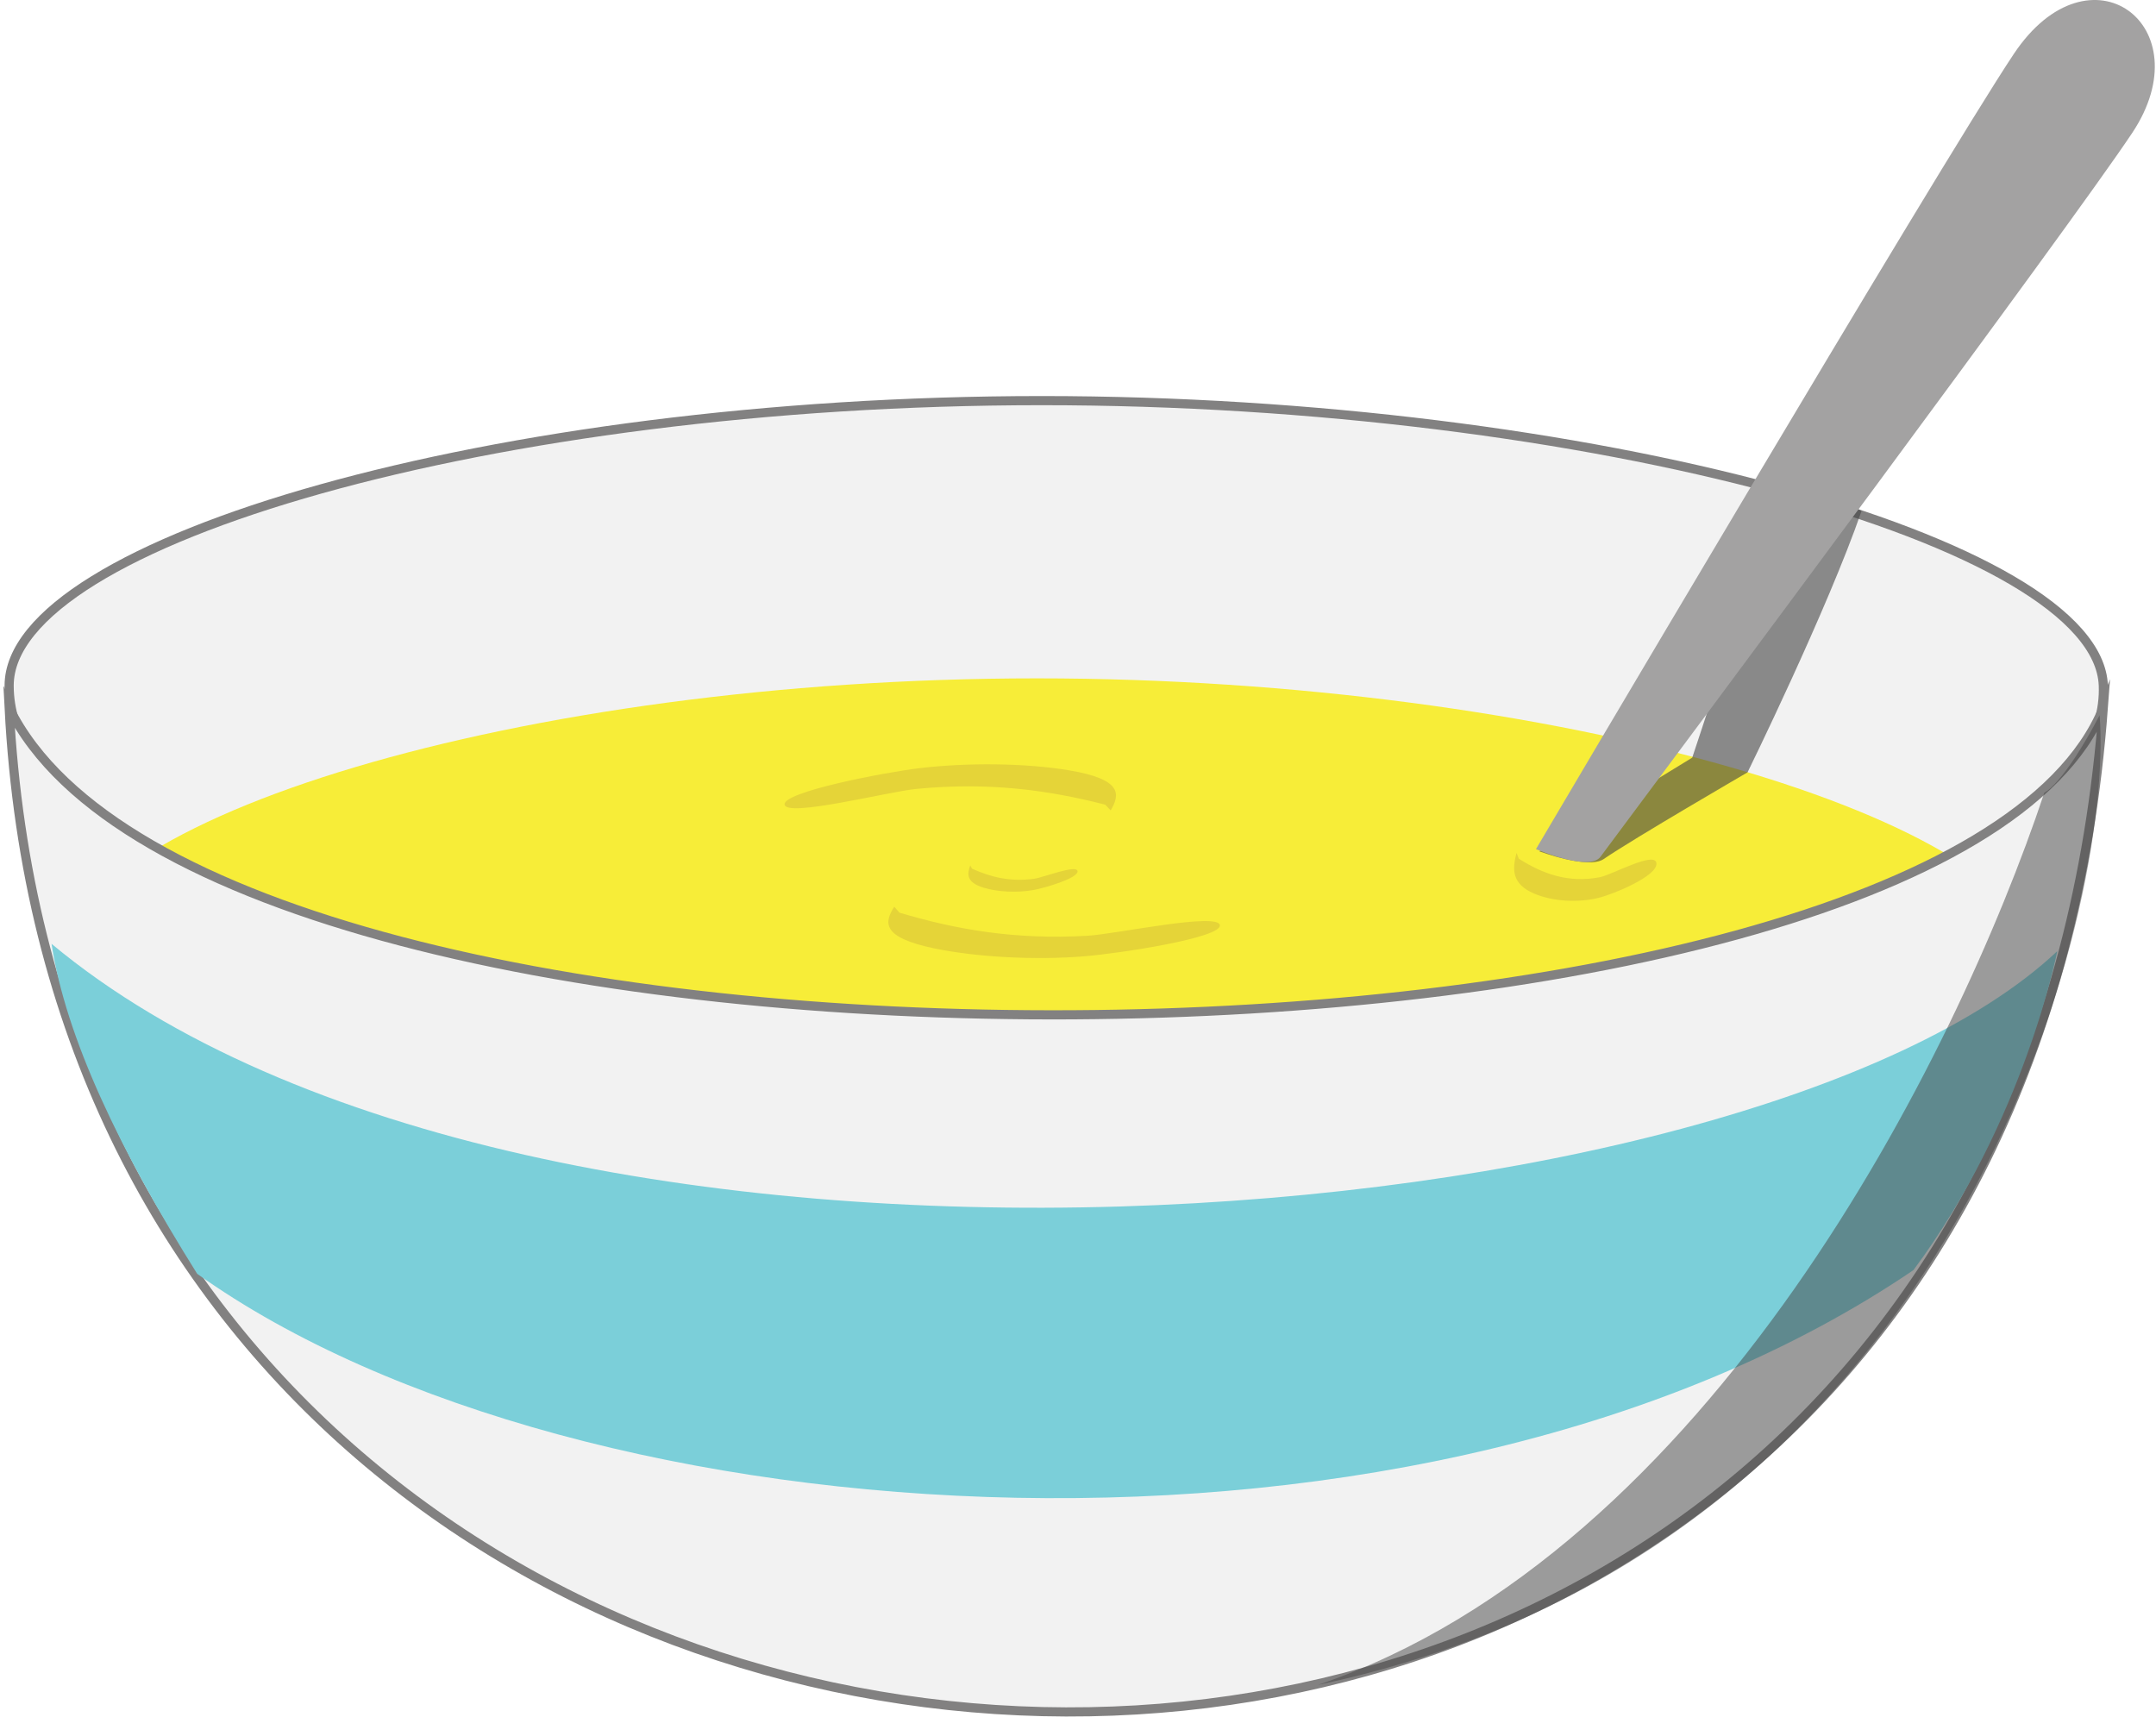
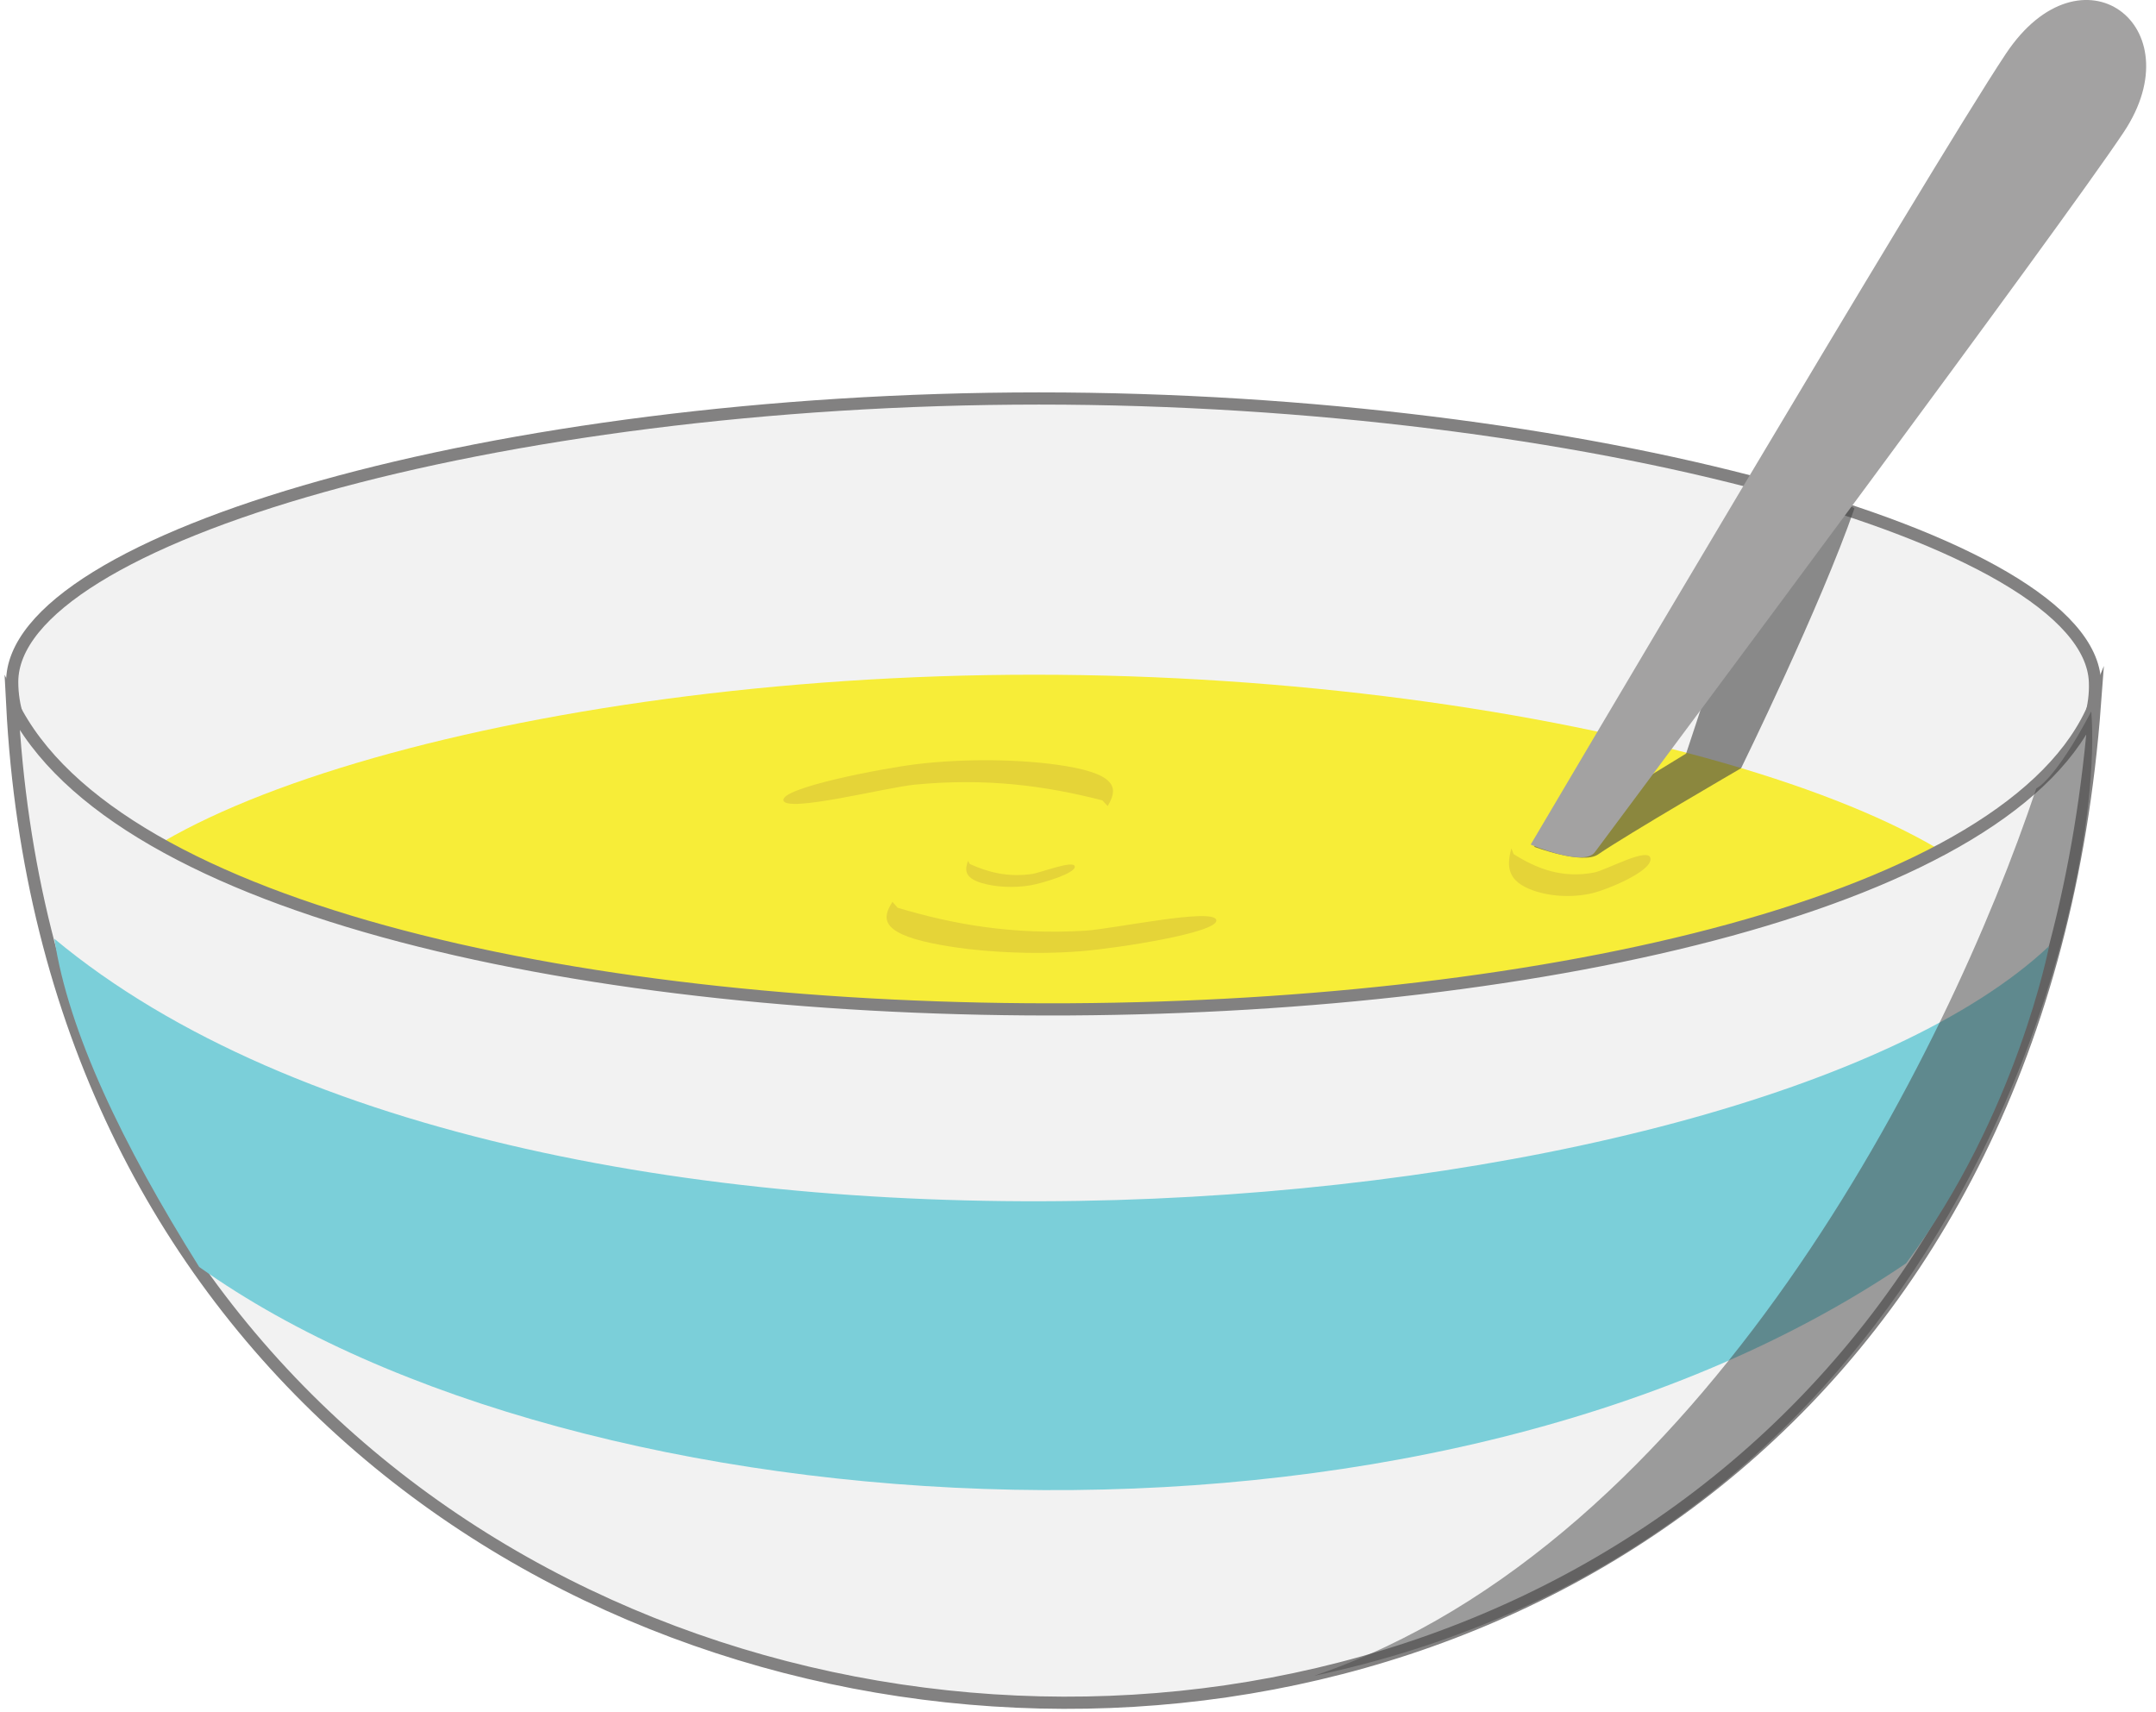
- <svg xmlns="http://www.w3.org/2000/svg" version="1.1" id="Layer_1" x="0px" y="0px" width="235.714px" height="189.796px" viewBox="0 0 235.714 189.796" enable-background="new 0 0 235.714 189.796" xml:space="preserve">
-   <path fill="#F2F2F2" stroke="#828181" stroke-miterlimit="10" d="M229.955,74.958c0.806,21.637-55.622,35.485-115.284,35.485  S1,96.594,1,74.958c0-15.774,53.203-31.158,112.865-31.158C173.527,43.799,229.367,59.196,229.955,74.958z" />
-   <path fill="#F7ED38" d="M223.103,105.449c0.763,21.725-52.585,35.629-108.992,35.629c-56.406,0-107.467-13.904-107.467-35.629  c0-15.838,50.299-31.284,106.706-31.284S222.548,89.624,223.103,105.449z" />
-   <path fill="#F2F2F2" stroke="#828181" stroke-miterlimit="10" d="M1,77.39c22.573,45.952,211.219,43.533,228.955,0  C218.668,228.951,8.255,218.471,1,77.39z" />
-   <path opacity="0.6" fill="#434343" d="M175.336,93.917c3.225-2.217,15.721-9.473,15.721-9.473s8.732-17.786,12.46-28.564  c0,0-8.429-5.094-8.843-3.639c-3.241,11.385-9.663,30.591-9.663,30.591l-16.724,10.239  C168.287,93.071,173.642,95.082,175.336,93.917z" />
-   <path fill="#A3A2A2" d="M174.974,93.678c9.487-12.723,51.223-68.758,58.138-79.143c7.812-11.73-4.654-21.09-12.953-8.625  c-8.301,12.464-52.232,86.923-52.232,86.923S173.744,95.328,174.974,93.678z" />
-   <path fill="#7BCFD9" d="M21.557,139.264c-8.465-13.504-14.376-25.865-15.922-36.076c52.603,43.802,185.623,32.516,219.281,0.806  c0,0-3.56,18.542-15.721,34.867C156.056,174.938,63.344,169.026,21.557,139.264z" />
-   <path opacity="0.5" fill="#434343" d="M229.552,78.196c-4.031,7.659-6.046,8.465-6.046,8.465  c-9.675,29.022-36.682,83.037-79.409,97.548C214.638,169.294,231.164,99.157,229.552,78.196z" />
-   <path fill="#E5D438" d="M166.051,93.882c2.636,1.671,5.417,2.683,8.856,2.024c1.324-0.254,6.104-2.938,6.192-1.501  c0.084,1.379-4.66,3.347-6.337,3.759c-2.261,0.555-4.999,0.397-7.038-0.47c-2.513-1.069-2.375-2.725-1.924-4.448" />
-   <path fill="#E5D438" d="M106.266,94.969c2.022,0.914,4.155,1.468,6.793,1.107c1.017-0.139,4.683-1.607,4.75-0.821  c0.064,0.754-3.574,1.831-4.86,2.056c-1.734,0.304-3.834,0.218-5.398-0.256c-1.927-0.586-1.822-1.491-1.476-2.434" />
-   <path fill="#E5D438" d="M120.838,87.975c-6.163-1.58-12.656-2.498-20.659-1.723c-3.081,0.3-14.176,3.146-14.401,1.713  c-0.217-1.375,10.805-3.504,14.705-3.975c5.257-0.631,11.639-0.568,16.401,0.229c5.867,0.983,5.57,2.644,4.545,4.383" />
-   <path fill="#E5D438" d="M98.336,99.78c6.097,1.819,12.549,2.989,20.576,2.525c3.09-0.18,14.287-2.593,14.457-1.151  c0.163,1.382-10.933,3.082-14.848,3.4c-5.277,0.426-11.652,0.114-16.381-0.867c-5.824-1.212-5.463-2.858-4.371-4.557" />
+ <svg xmlns="http://www.w3.org/2000/svg" version="1.1" id="Layer_1" x="0px" y="0px" width="176.857px" height="140.398px" viewBox="0 0 176.857 140.398" enable-background="new 0 0 176.857 140.398" xml:space="preserve">
+   <path fill="#F2F2F2" stroke="#828181" stroke-miterlimit="10" d="M171.849,55.935c0.603,16.146-41.505,26.479-86.026,26.479  C41.302,82.414,1,72.079,1,55.935c0-11.771,39.701-23.25,84.222-23.25C129.742,32.683,171.411,44.172,171.849,55.935z" />
+   <path fill="#F7ED38" d="M166.737,78.687c0.569,16.211-39.24,26.587-81.332,26.587c-42.091,0-80.193-10.375-80.193-26.587  c0-11.818,37.534-23.344,79.626-23.344S166.323,66.878,166.737,78.687z" />
+   <path fill="#F2F2F2" stroke="#828181" stroke-miterlimit="10" d="M1,57.75c16.844,34.29,157.615,32.485,170.849,0  C163.427,170.846,6.414,163.027,1,57.75z" />
+   <path opacity="0.6" fill="#434343" enable-background="new    " d="M131.091,70.082c2.407-1.654,11.732-7.069,11.732-7.069  s6.516-13.272,9.298-21.315c0,0-6.291-3.801-6.6-2.715c-2.418,8.496-7.21,22.828-7.21,22.828l-12.48,7.64  C125.832,69.451,129.829,70.952,131.091,70.082z" />
+   <path fill="#A3A2A2" d="M130.822,69.904c7.079-9.494,38.224-51.309,43.384-59.058c5.829-8.753-3.473-15.738-9.665-6.436  c-6.195,9.301-38.977,64.863-38.977,64.863S129.904,71.135,130.822,69.904z" />
+   <path fill="#7BCFD9" d="M16.34,103.92C10.023,93.843,5.612,84.62,4.458,77c39.253,32.686,138.515,24.265,163.631,0.601  c0,0-2.656,13.837-11.731,26.018C116.705,130.542,47.522,126.129,16.34,103.92z" />
+   <path opacity="0.5" fill="#434343" enable-background="new    " d="M171.549,58.351c-3.009,5.715-4.513,6.317-4.513,6.317  c-7.219,21.657-27.372,61.964-59.255,72.792C160.42,126.33,172.751,73.993,171.549,58.351z" />
+   <path fill="#E5D438" d="M124.163,70.056c1.968,1.247,4.043,2.002,6.61,1.51c0.987-0.189,4.555-2.192,4.62-1.12  c0.063,1.029-3.478,2.497-4.729,2.805c-1.687,0.414-3.729,0.296-5.252-0.351c-1.875-0.798-1.771-2.034-1.436-3.319" />
+   <path fill="#E5D438" d="M79.551,70.867c1.509,0.682,3.1,1.096,5.069,0.826c0.759-0.104,3.495-1.199,3.544-0.612  c0.048,0.563-2.667,1.366-3.626,1.534c-1.294,0.227-2.861,0.163-4.028-0.191c-1.438-0.438-1.359-1.113-1.101-1.816" />
+   <path fill="#E5D438" d="M90.424,65.648c-4.599-1.179-9.443-1.864-15.415-1.286c-2.299,0.224-10.579,2.348-10.747,1.278  c-0.162-1.026,8.063-2.615,10.973-2.966c3.923-0.471,8.685-0.424,12.238,0.17c4.379,0.734,4.157,1.973,3.392,3.271" />
+   <path fill="#E5D438" d="M73.634,74.458c4.55,1.357,9.364,2.23,15.354,1.884c2.306-0.135,10.662-1.935,10.788-0.859  c0.123,1.032-8.158,2.3-11.08,2.538c-3.938,0.317-8.695,0.084-12.224-0.647c-4.346-0.904-4.077-2.132-3.262-3.4" />
</svg>
